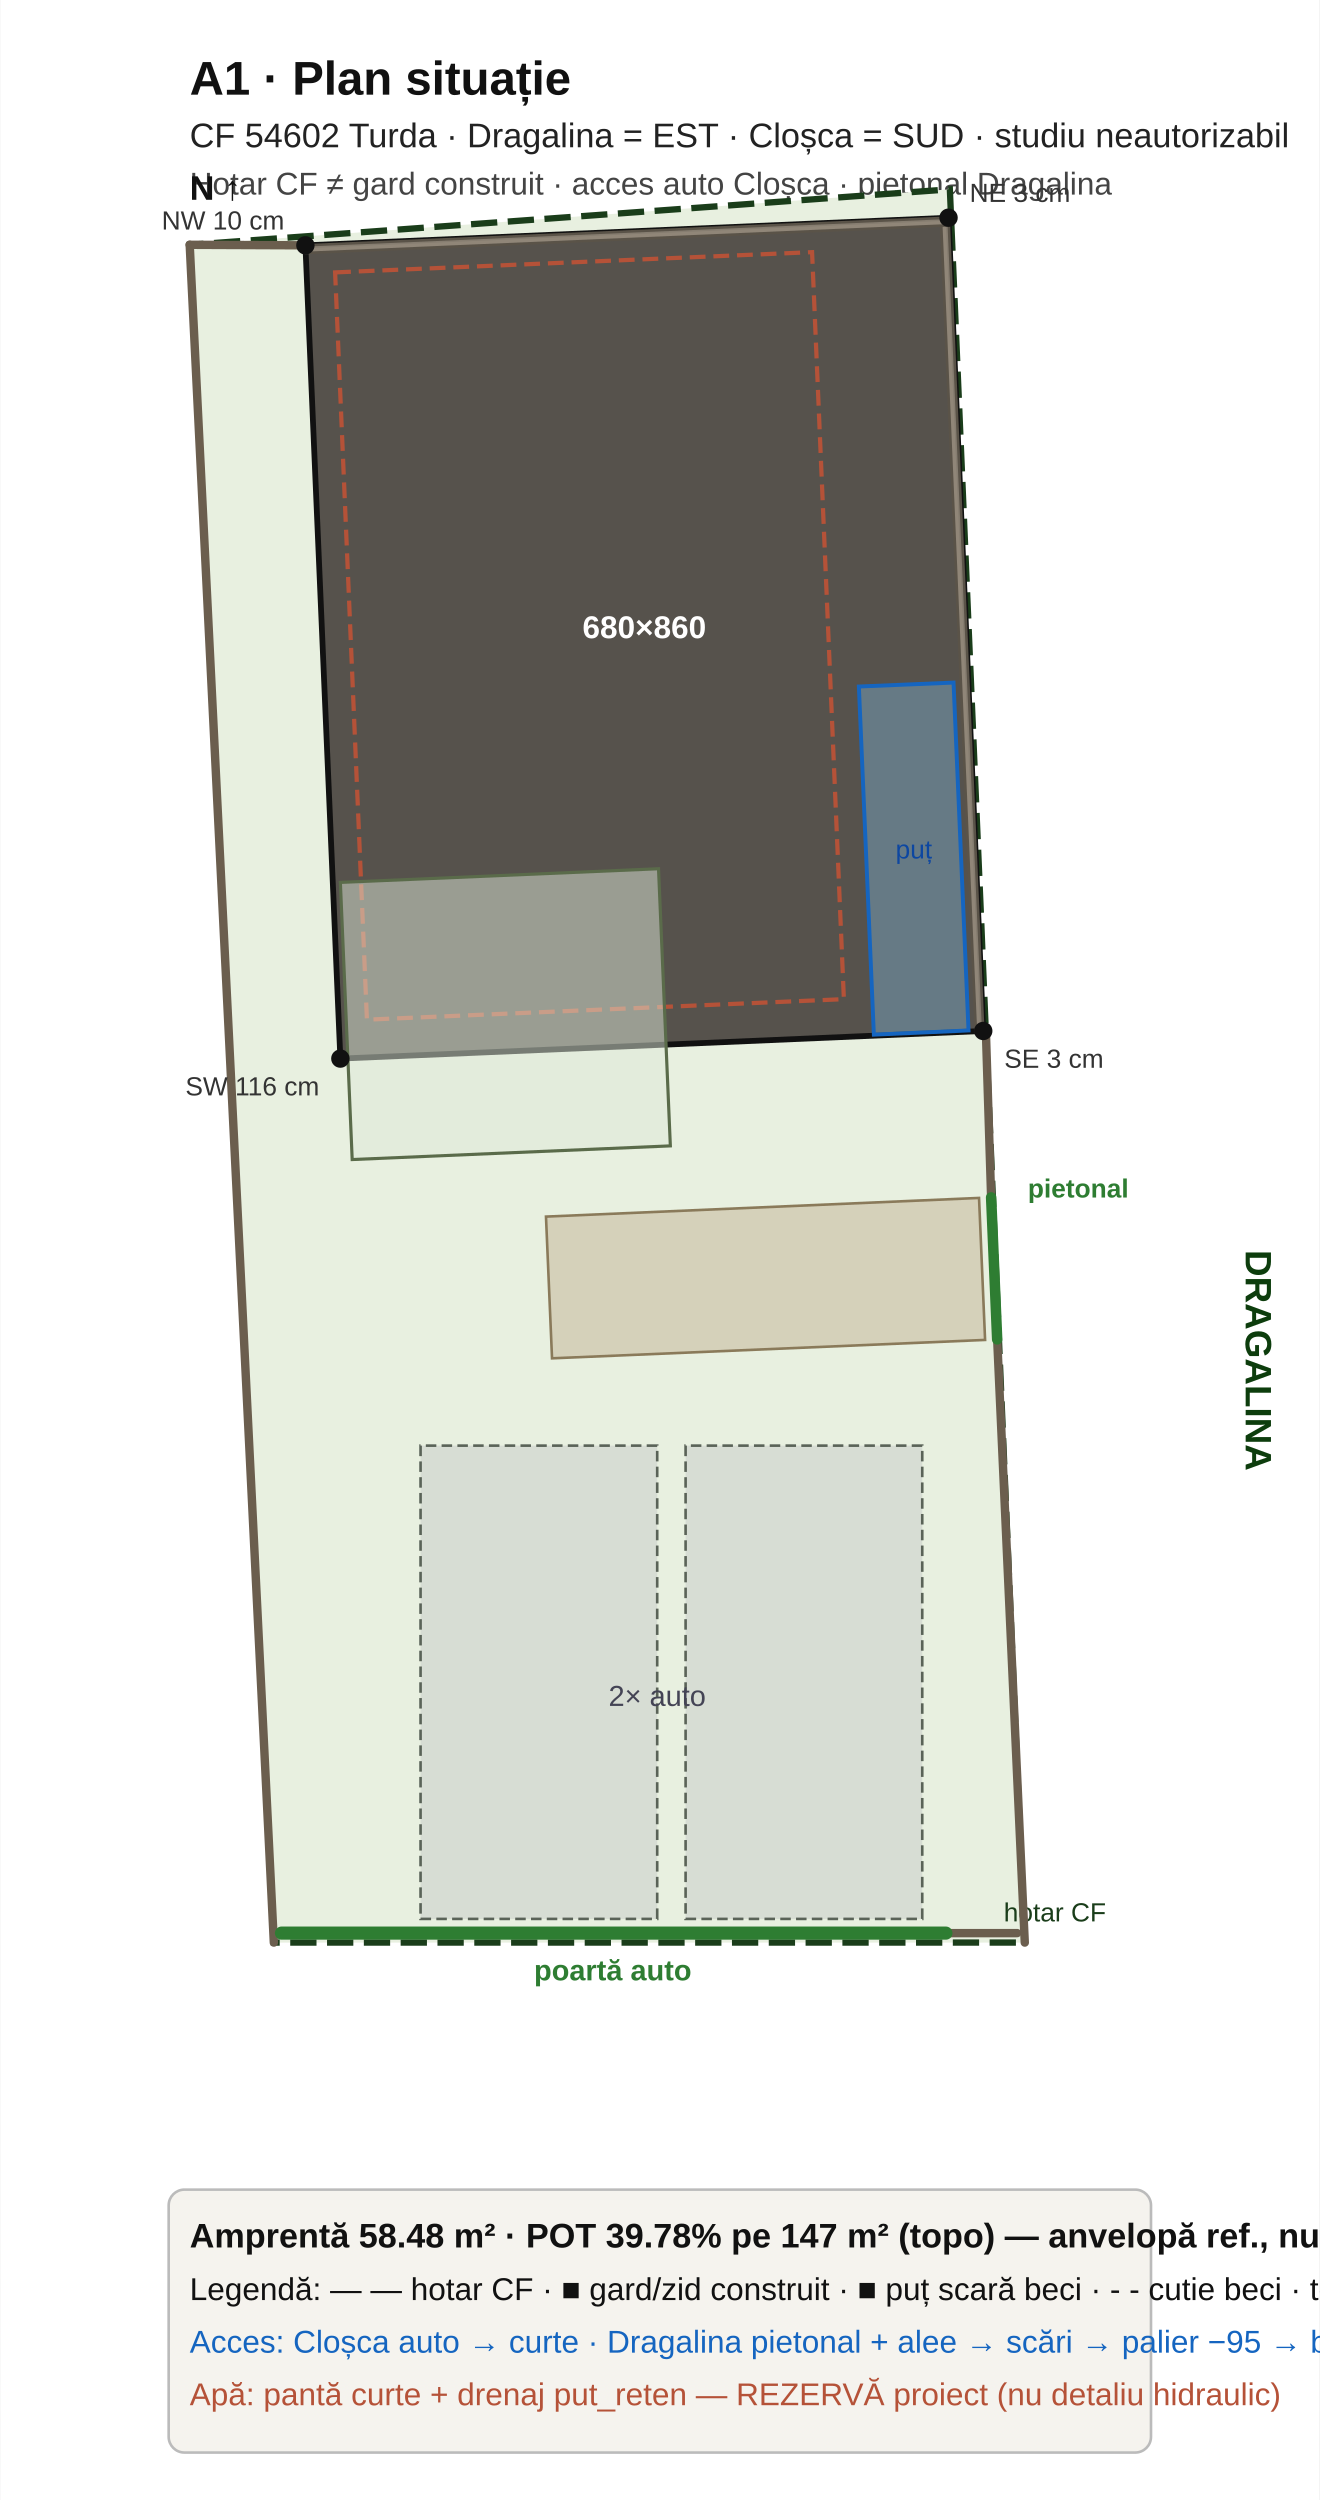
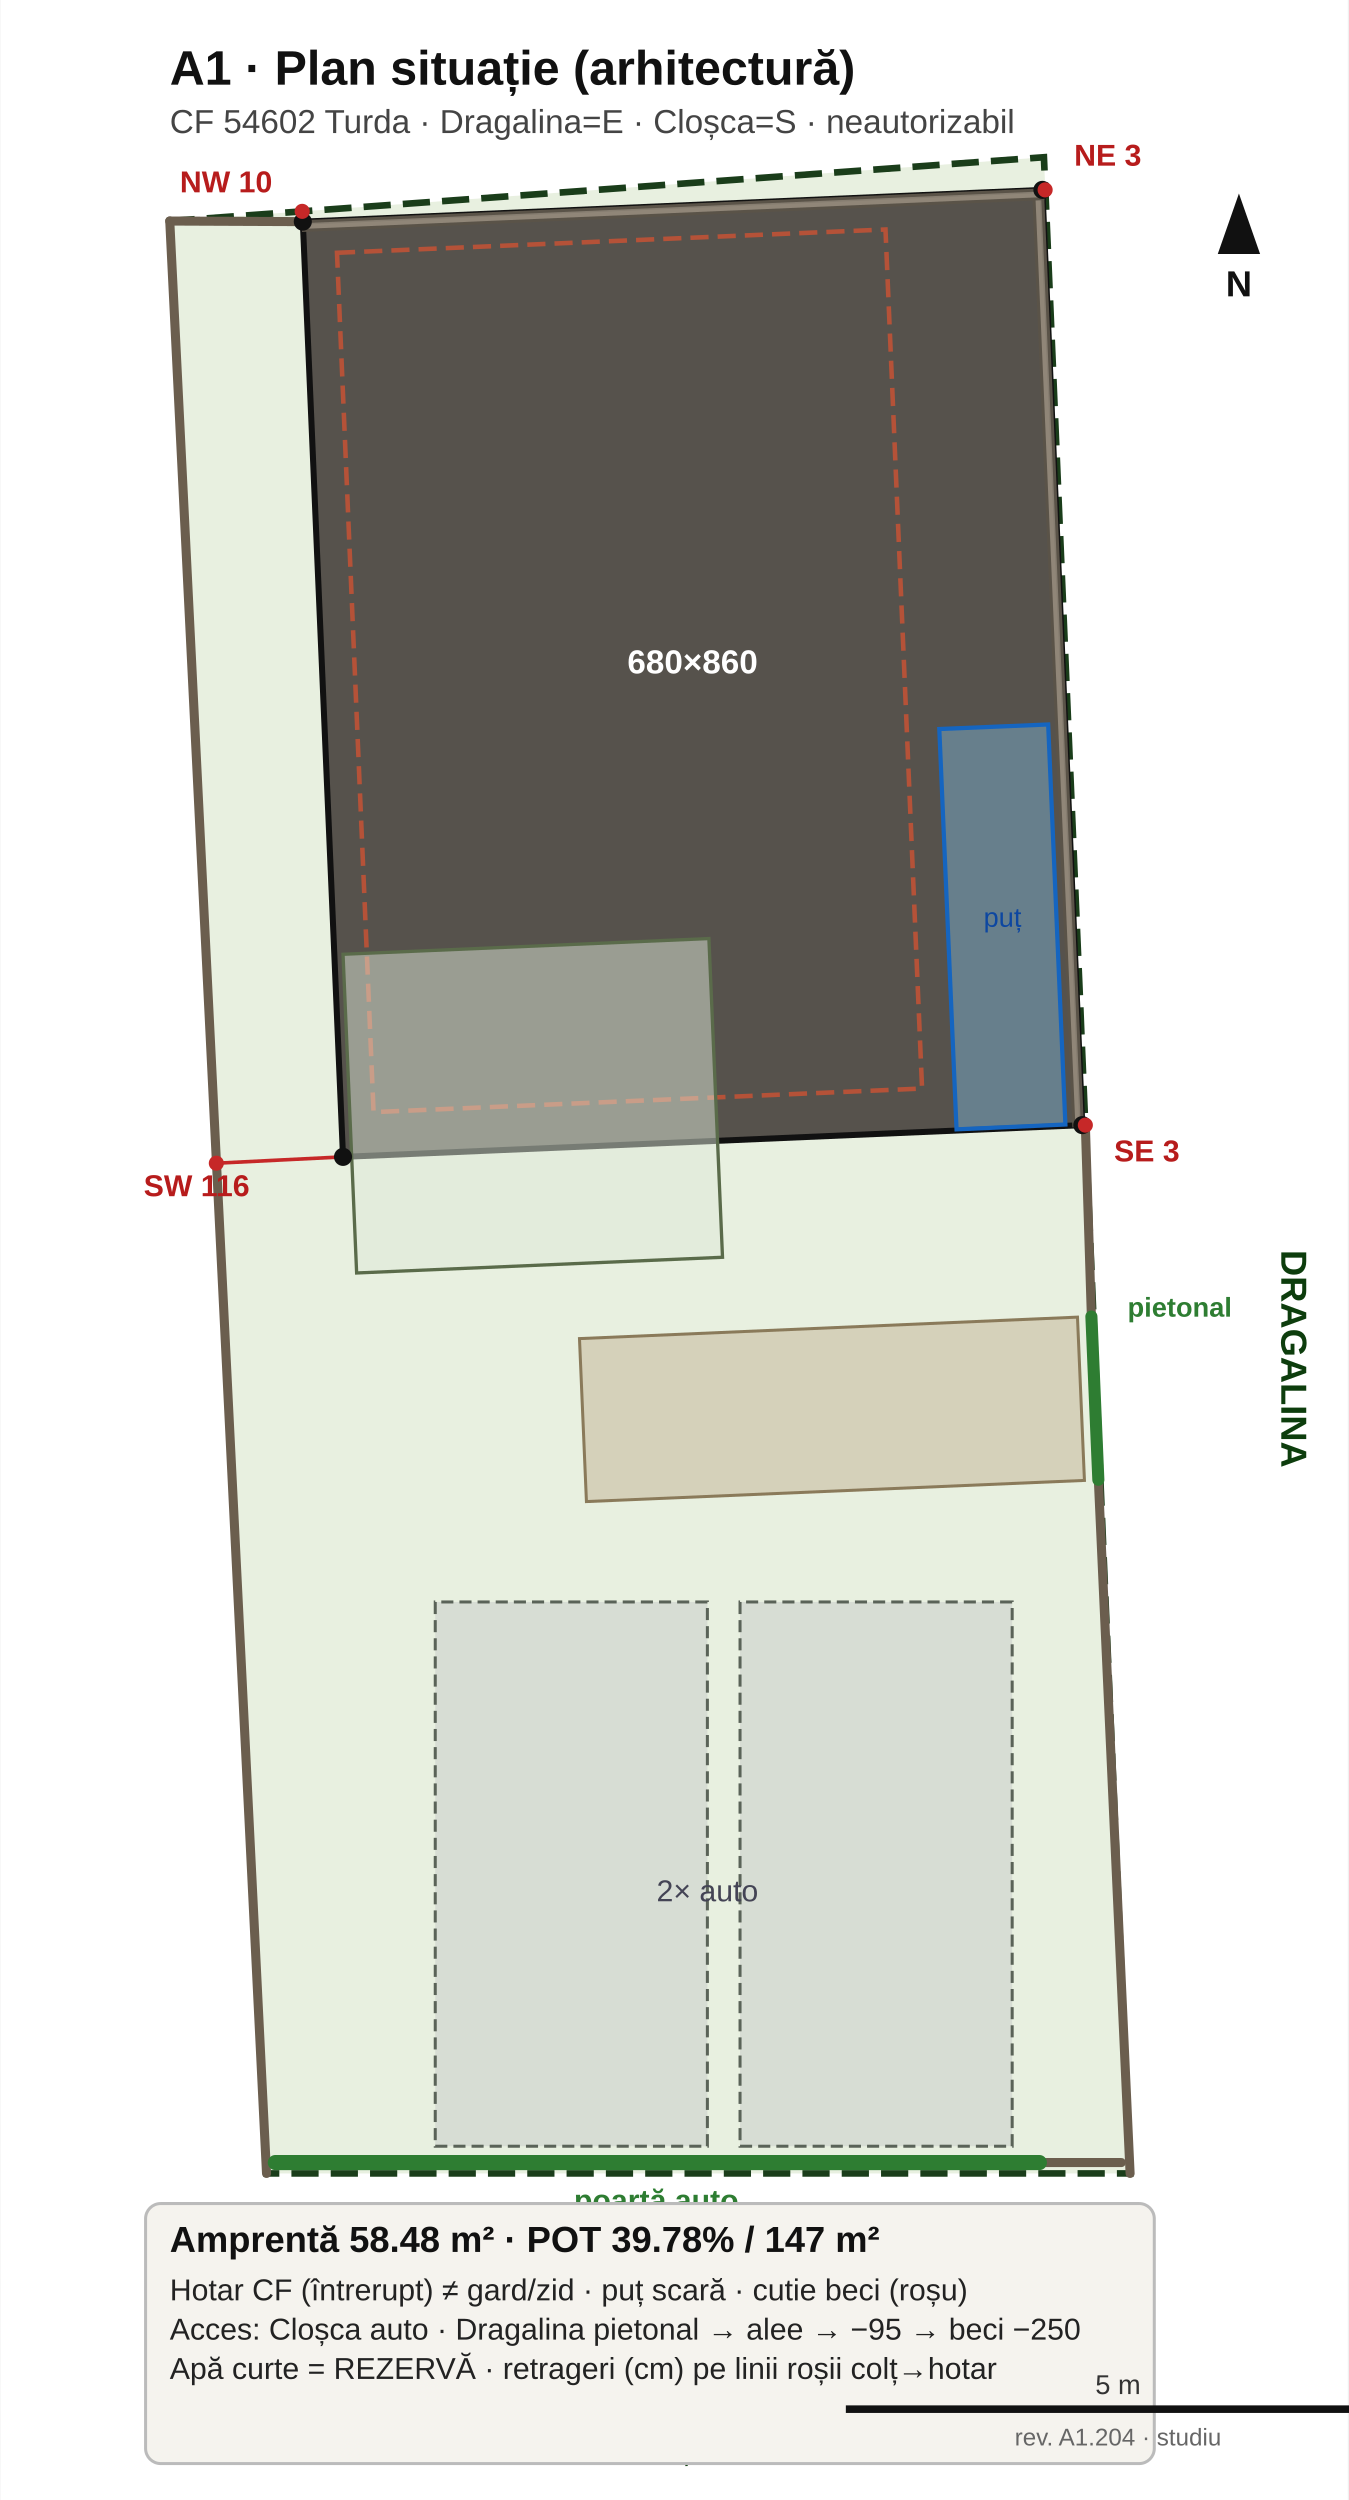
- <svg xmlns="http://www.w3.org/2000/svg" width="502" height="951" viewBox="0 0 501.6 950.8">
+ <svg xmlns="http://www.w3.org/2000/svg" width="446" height="827" viewBox="0 0 445.6 826.8">
  <rect width="100%" height="100%" fill="#ffffff" />
-   <text x="72" y="36" font-size="18" font-weight="700" fill="#111" font-family="IBM Plex Sans,Segoe UI,Arial,sans-serif">A1 · Plan situație</text>
-   <text x="72" y="56" font-size="13" fill="#222" font-family="IBM Plex Sans,Segoe UI,Arial,sans-serif">CF 54602 Turda · Dragalina = EST · Cloșca = SUD · studiu neautorizabil</text>
-   <text x="72" y="74" font-size="12" fill="#444" font-family="IBM Plex Sans,Segoe UI,Arial,sans-serif">Hotar CF ≠ gard construit · acces auto Cloșca · pietonal Dragalina</text>
-   <polygon points="389.6,738.8 388.9,723.7 373.5,362.2 373.1,352.2 361.1,72.0 352.9,72.6 72.0,93.1 72.4,101.3 94.5,546.9 104.0,738.8 389.6,738.8" fill="#e8f0e0" stroke="#1a3d1a" stroke-width="2.4" stroke-dasharray="10 4" />
-   <text x="381.592" y="730.756" font-size="10" fill="#1a3d1a" font-family="IBM Plex Sans,Segoe UI,Arial,sans-serif">hotar CF</text>
-   <polygon points="159.8,729.8 249.8,729.8 249.8,549.8 159.8,549.8 159.8,729.8" fill="#d0d5cf" fill-opacity="0.7" stroke="#5a6358" stroke-width="1" stroke-dasharray="4 2" />
-   <polygon points="260.6,729.8 350.6,729.8 350.6,549.8 260.6,549.8 260.6,729.8" fill="#d0d5cf" fill-opacity="0.7" stroke="#5a6358" stroke-width="1" stroke-dasharray="4 2" />
-   <text x="249.8" y="648.8" text-anchor="middle" font-size="11" fill="#445" font-family="IBM Plex Sans,Segoe UI,Arial,sans-serif">2× auto</text>
-   <polygon points="207.5,462.7 372.2,455.6 374.5,509.6 209.8,516.6 207.5,462.7" fill="#c5b89a" fill-opacity="0.55" stroke="#8a7a5a" stroke-width="1" />
-   <polygon points="116.0,93.3 360.6,82.8 373.8,392.1 129.3,402.6 116.0,93.3" fill="#4a453f" fill-opacity="0.92" stroke="#111" stroke-width="2.2" />
-   <text x="244.9" y="242.7" text-anchor="middle" font-size="12" font-weight="700" fill="#fff" font-family="IBM Plex Sans,Segoe UI,Arial,sans-serif">680×860</text>
-   <polygon points="127.3,103.6 308.7,95.9 320.8,380.0 139.4,387.8" fill="none" stroke="#b55238" stroke-width="1.6" stroke-dasharray="6 3" />
-   <polygon points="326.5,261.1 362.5,259.6 368.2,391.9 332.2,393.5" fill="#7eb6d9" fill-opacity="0.4" stroke="#1565c0" stroke-width="1.5" />
-   <text x="347.4" y="326.5" text-anchor="middle" font-size="10" fill="#0d47a1" font-family="IBM Plex Sans,Segoe UI,Arial,sans-serif">puț</text>
-   <polygon points="129.3,335.6 250.3,330.4 254.8,435.8 133.8,441.0" fill="#dfe8d8" fill-opacity="0.5" stroke="#5a6b4a" stroke-width="1.2" />
-   <polyline points="104.0,738.8 94.5,546.9 72.4,101.3 72.0,93.1" fill="none" stroke="#6b5e4e" stroke-width="3.2" stroke-linecap="round" />
-   <polyline points="72.0,93.1 116.0,93.3" fill="none" stroke="#6b5e4e" stroke-width="3.2" stroke-linecap="round" />
-   <polyline points="374.8,392.1 376.8,455.4" fill="none" stroke="#6b5e4e" stroke-width="3.2" stroke-linecap="round" />
-   <polyline points="379.1,509.4 388.9,723.7 389.6,738.8" fill="none" stroke="#6b5e4e" stroke-width="3.2" stroke-linecap="round" />
-   <polyline points="359.6,735.2 386.7,735.2" fill="none" stroke="#6b5e4e" stroke-width="3.2" stroke-linecap="round" />
-   <polygon points="357.7,83.0 360.6,82.8 373.8,392.1 371.0,392.3 357.7,83.0" fill="#9a9080" fill-opacity="0.85" stroke="#5a5348" stroke-width="1" />
-   <polygon points="116.0,93.3 360.6,82.8 360.7,85.7 116.2,96.2 116.0,93.3" fill="#9a9080" fill-opacity="0.85" stroke="#5a5348" stroke-width="1" />
-   <polyline points="106.9,735.2 359.6,735.2" fill="none" stroke="#2e7d32" stroke-width="5" stroke-linecap="round" />
-   <text x="232.9" y="753.156" text-anchor="middle" font-size="11" font-weight="700" fill="#2e7d32" font-family="IBM Plex Sans,Segoe UI,Arial,sans-serif">poartă auto</text>
-   <polyline points="376.8,455.4 379.1,509.4" fill="none" stroke="#2e7d32" stroke-width="4" stroke-linecap="round" />
-   <text x="390.762" y="455.44" font-size="10" font-weight="700" fill="#2e7d32" font-family="IBM Plex Sans,Segoe UI,Arial,sans-serif">pietonal</text>
-   <text x="473.6" y="475.4" font-size="14" font-weight="700" fill="#0d3d0d" font-family="IBM Plex Sans,Segoe UI,Arial,sans-serif" transform="rotate(90 473.6 475.4)">DRAGALINA</text>
-   <text x="250.8" y="902.8" text-anchor="middle" font-size="14" font-weight="700" fill="#0d3d0d" font-family="IBM Plex Sans,Segoe UI,Arial,sans-serif">CLOȘCA</text>
-   <text x="72" y="76" font-size="13" font-weight="700" fill="#111" font-family="IBM Plex Sans,Segoe UI,Arial,sans-serif">N ↑</text>
-   <circle cx="116.0" cy="93.3" r="3.5" fill="#111" />
-   <text x="108.0" y="87.3" text-anchor="end" font-size="10" fill="#333" font-family="IBM Plex Sans,Segoe UI,Arial,sans-serif">NW 10 cm</text>
-   <circle cx="360.6" cy="82.8" r="3.5" fill="#111" />
-   <text x="368.6" y="76.8" text-anchor="start" font-size="10" fill="#333" font-family="IBM Plex Sans,Segoe UI,Arial,sans-serif">NE 3 cm</text>
-   <circle cx="373.8" cy="392.1" r="3.5" fill="#111" />
-   <text x="381.8" y="406.1" text-anchor="start" font-size="10" fill="#333" font-family="IBM Plex Sans,Segoe UI,Arial,sans-serif">SE 3 cm</text>
-   <circle cx="129.3" cy="402.6" r="3.5" fill="#111" />
-   <text x="121.3" y="416.6" text-anchor="end" font-size="10" fill="#333" font-family="IBM Plex Sans,Segoe UI,Arial,sans-serif">SW 116 cm</text>
-   <rect x="64" y="832.756" width="373.6" height="100" rx="6" fill="#f5f3ee" stroke="#bbb" stroke-width="1" />
-   <text x="72" y="854.756" font-size="13" font-weight="700" fill="#111" font-family="IBM Plex Sans,Segoe UI,Arial,sans-serif">Amprentă 58.48 m² · POT 39.78% pe 147 m² (topo) — anvelopă ref., nu verdict urbanism</text>
-   <text x="72" y="874.756" font-size="12" fill="#111" font-family="IBM Plex Sans,Segoe UI,Arial,sans-serif">Legendă: — — hotar CF · ■ gard/zid construit · ■ puț scară beci · - - cutie beci · terasă vest</text>
-   <text x="72" y="894.756" font-size="12" fill="#1565c0" font-family="IBM Plex Sans,Segoe UI,Arial,sans-serif">Acces: Cloșca auto → curte · Dragalina pietonal + alee → scări → palier −95 → beci −250</text>
-   <text x="72" y="914.756" font-size="12" fill="#b55238" font-family="IBM Plex Sans,Segoe UI,Arial,sans-serif">Apă: pantă curte + drenaj put_reten — REZERVĂ proiect (nu detaliu hidraulic)</text>
+   <text x="56" y="28" font-size="16" font-weight="700" fill="#111" font-family="IBM Plex Sans,Segoe UI,Arial,sans-serif">A1 · Plan situație (arhitectură)</text>
+   <text x="56" y="44" font-size="11" fill="#444" font-family="IBM Plex Sans,Segoe UI,Arial,sans-serif">CF 54602 Turda · Dragalina=E · Cloșca=S · neautorizabil</text>
+   <polygon points="373.6,718.8 372.9,703.7 357.5,342.2 357.1,332.2 345.1,52.0 336.9,52.6 56.0,73.1 56.4,81.3 78.5,526.9 88.0,718.8 373.6,718.8" fill="#e8f0e0" stroke="#1a3d1a" stroke-width="2.2" stroke-dasharray="9 4" />
+   <polygon points="143.8,709.8 233.8,709.8 233.8,529.8 143.8,529.8 143.8,709.8" fill="#d0d5cf" fill-opacity="0.7" stroke="#5a6358" stroke-width="1" stroke-dasharray="4 2" />
+   <polygon points="244.6,709.8 334.6,709.8 334.6,529.8 244.6,529.8 244.6,709.8" fill="#d0d5cf" fill-opacity="0.7" stroke="#5a6358" stroke-width="1" stroke-dasharray="4 2" />
+   <text x="233.8" y="628.8" text-anchor="middle" font-size="10" fill="#445" font-family="IBM Plex Sans,Segoe UI,Arial,sans-serif">2× auto</text>
+   <polygon points="191.5,442.7 356.2,435.6 358.5,489.6 193.8,496.6 191.5,442.7" fill="#c5b89a" fill-opacity="0.55" stroke="#8a7a5a" stroke-width="1" />
+   <polygon points="100.0,73.3 344.6,62.8 357.8,372.1 113.3,382.6 100.0,73.3" fill="#4a453f" fill-opacity="0.92" stroke="#111" stroke-width="2" />
+   <text x="228.9" y="222.7" text-anchor="middle" font-size="11" font-weight="700" fill="#fff" font-family="IBM Plex Sans,Segoe UI,Arial,sans-serif">680×860</text>
+   <polygon points="111.3,83.6 292.7,75.9 304.8,360.0 123.4,367.8" fill="none" stroke="#b55238" stroke-width="1.5" stroke-dasharray="6 3" />
+   <polygon points="310.5,241.1 346.5,239.6 352.2,371.9 316.2,373.5" fill="#7eb6d9" fill-opacity="0.45" stroke="#1565c0" stroke-width="1.4" />
+   <text x="331.4" y="306.5" text-anchor="middle" font-size="9" fill="#0d47a1" font-family="IBM Plex Sans,Segoe UI,Arial,sans-serif">puț</text>
+   <polygon points="113.3,315.6 234.3,310.4 238.8,415.8 117.8,421.0" fill="#dfe8d8" fill-opacity="0.5" stroke="#5a6b4a" stroke-width="1.1" />
+   <polyline points="88.0,718.8 78.5,526.9 56.4,81.3 56.0,73.1" fill="none" stroke="#6b5e4e" stroke-width="3" stroke-linecap="round" />
+   <polyline points="56.0,73.1 100.0,73.3" fill="none" stroke="#6b5e4e" stroke-width="3" stroke-linecap="round" />
+   <polyline points="358.8,372.1 360.8,435.4" fill="none" stroke="#6b5e4e" stroke-width="3" stroke-linecap="round" />
+   <polyline points="363.1,489.4 372.9,703.7 373.6,718.8" fill="none" stroke="#6b5e4e" stroke-width="3" stroke-linecap="round" />
+   <polyline points="343.6,715.2 370.7,715.2" fill="none" stroke="#6b5e4e" stroke-width="3" stroke-linecap="round" />
+   <polygon points="341.7,63.0 344.6,62.8 357.8,372.1 355.0,372.3 341.7,63.0" fill="#9a9080" fill-opacity="0.85" stroke="#5a5348" stroke-width="1" />
+   <polygon points="100.0,73.3 344.6,62.8 344.7,65.7 100.2,76.2 100.0,73.3" fill="#9a9080" fill-opacity="0.85" stroke="#5a5348" stroke-width="1" />
+   <polyline points="90.9,715.2 343.6,715.2" fill="none" stroke="#2e7d32" stroke-width="5" stroke-linecap="round" />
+   <text x="216.9" y="731.156" text-anchor="middle" font-size="10" font-weight="700" fill="#2e7d32" font-family="IBM Plex Sans,Segoe UI,Arial,sans-serif">poartă auto</text>
+   <polyline points="360.8,435.4 363.1,489.4" fill="none" stroke="#2e7d32" stroke-width="4" stroke-linecap="round" />
+   <text x="372.762" y="435.44" font-size="9" font-weight="700" fill="#2e7d32" font-family="IBM Plex Sans,Segoe UI,Arial,sans-serif">pietonal</text>
+   <text x="423.6" y="413.4" font-size="12" font-weight="700" fill="#0d3d0d" font-family="IBM Plex Sans,Segoe UI,Arial,sans-serif" transform="rotate(90 423.6 413.4)">DRAGALINA</text>
+   <text x="222.8" y="812.8" text-anchor="middle" font-size="12" font-weight="700" fill="#0d3d0d" font-family="IBM Plex Sans,Segoe UI,Arial,sans-serif">CLOȘCA</text>
+   <g id="north">
+     <polygon points="409.592,64 402.592,84 416.592,84" fill="#111" />
+     <text x="409.592" y="98" text-anchor="middle" font-size="12" font-weight="700" fill="#111" font-family="IBM Plex Sans,Segoe UI,Arial,sans-serif">N</text>
+   </g>
+   <line x1="100.0" y1="73.3" x2="99.8" y2="69.9" stroke="#c62828" stroke-width="1.2" />
+   <circle cx="100.0" cy="73.3" r="3" fill="#111" />
+   <circle cx="99.8" cy="69.9" r="2.5" fill="#c62828" />
+   <text x="89.9" y="63.6" text-anchor="end" font-size="10" font-weight="700" fill="#b71c1c" font-family="IBM Plex Sans,Segoe UI,Arial,sans-serif">NW 10</text>
+   <line x1="344.6" y1="62.8" x2="345.5" y2="62.8" stroke="#c62828" stroke-width="1.2" />
+   <circle cx="344.6" cy="62.8" r="3" fill="#111" />
+   <circle cx="345.5" cy="62.8" r="2.5" fill="#c62828" />
+   <text x="355.1" y="54.8" text-anchor="start" font-size="10" font-weight="700" fill="#b71c1c" font-family="IBM Plex Sans,Segoe UI,Arial,sans-serif">NE 3</text>
+   <line x1="357.8" y1="372.1" x2="358.8" y2="372.1" stroke="#c62828" stroke-width="1.2" />
+   <circle cx="357.8" cy="372.1" r="3" fill="#111" />
+   <circle cx="358.8" cy="372.1" r="2.5" fill="#c62828" />
+   <text x="368.3" y="384.1" text-anchor="start" font-size="10" font-weight="700" fill="#b71c1c" font-family="IBM Plex Sans,Segoe UI,Arial,sans-serif">SE 3</text>
+   <line x1="113.3" y1="382.6" x2="71.4" y2="384.7" stroke="#c62828" stroke-width="1.2" />
+   <circle cx="113.3" cy="382.6" r="3" fill="#111" />
+   <circle cx="71.4" cy="384.7" r="2.5" fill="#c62828" />
+   <text x="82.4" y="395.6" text-anchor="end" font-size="10" font-weight="700" fill="#b71c1c" font-family="IBM Plex Sans,Segoe UI,Arial,sans-serif">SW 116</text>
+   <rect x="48" y="728.756" width="333.6" height="86" rx="5" fill="#f5f3ee" stroke="#bbb" stroke-width="1" />
+   <text x="56" y="744.756" font-size="12" font-weight="700" fill="#111" font-family="IBM Plex Sans,Segoe UI,Arial,sans-serif">Amprentă 58.48 m² · POT 39.78% / 147 m²</text>
+   <text x="56" y="760.756" font-size="10" font-weight="400" fill="#222" font-family="IBM Plex Sans,Segoe UI,Arial,sans-serif">Hotar CF (întrerupt) ≠ gard/zid · puț scară · cutie beci (roșu)</text>
+   <text x="56" y="773.756" font-size="10" font-weight="400" fill="#222" font-family="IBM Plex Sans,Segoe UI,Arial,sans-serif">Acces: Cloșca auto · Dragalina pietonal → alee → −95 → beci −250</text>
+   <text x="56" y="786.756" font-size="10" font-weight="400" fill="#222" font-family="IBM Plex Sans,Segoe UI,Arial,sans-serif">Apă curte = REZERVĂ · retrageri (cm) pe linii roșii colț→hotar</text>
+   <line x1="279.592" y1="796.756" x2="459.592" y2="796.756" stroke="#111" stroke-width="2.5" />
+   <text x="369.592" y="791.756" text-anchor="middle" font-size="9" fill="#333" font-family="IBM Plex Sans,Segoe UI,Arial,sans-serif">5 m</text>
+   <text x="369.592" y="808.756" text-anchor="middle" font-size="8" fill="#666" font-family="IBM Plex Sans,Segoe UI,Arial,sans-serif">rev. A1.204 · studiu</text>
</svg>
